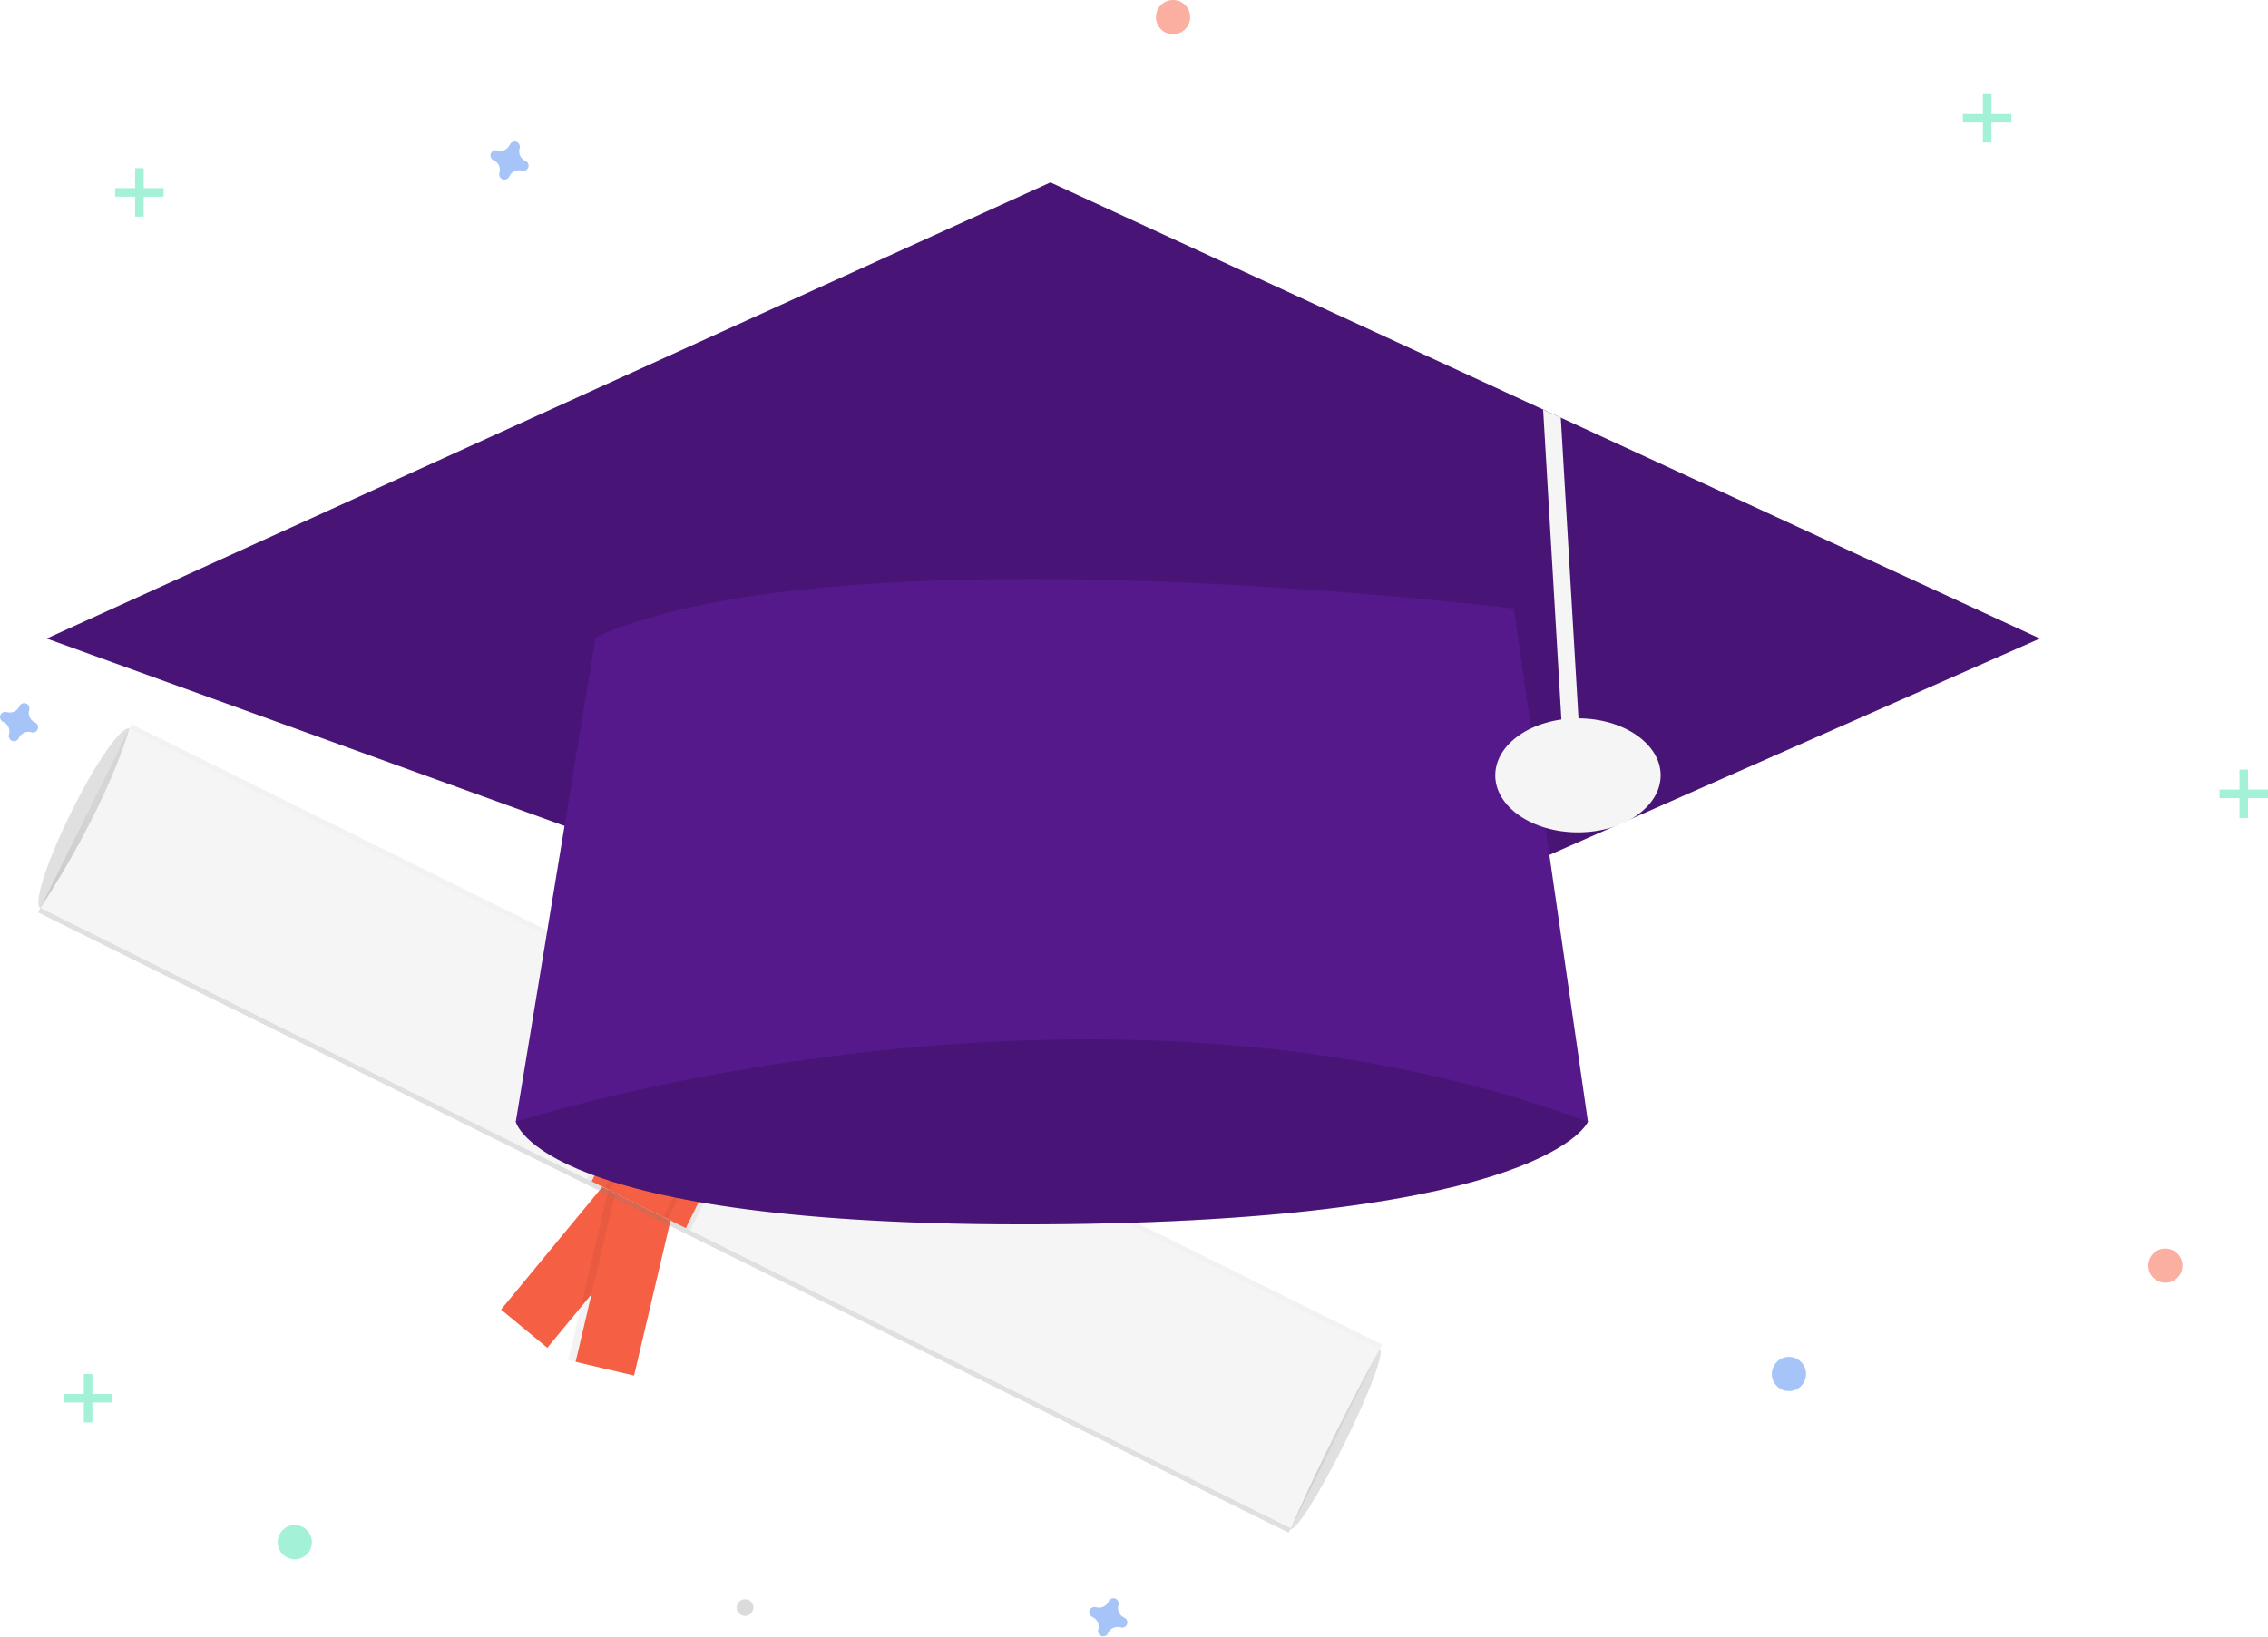
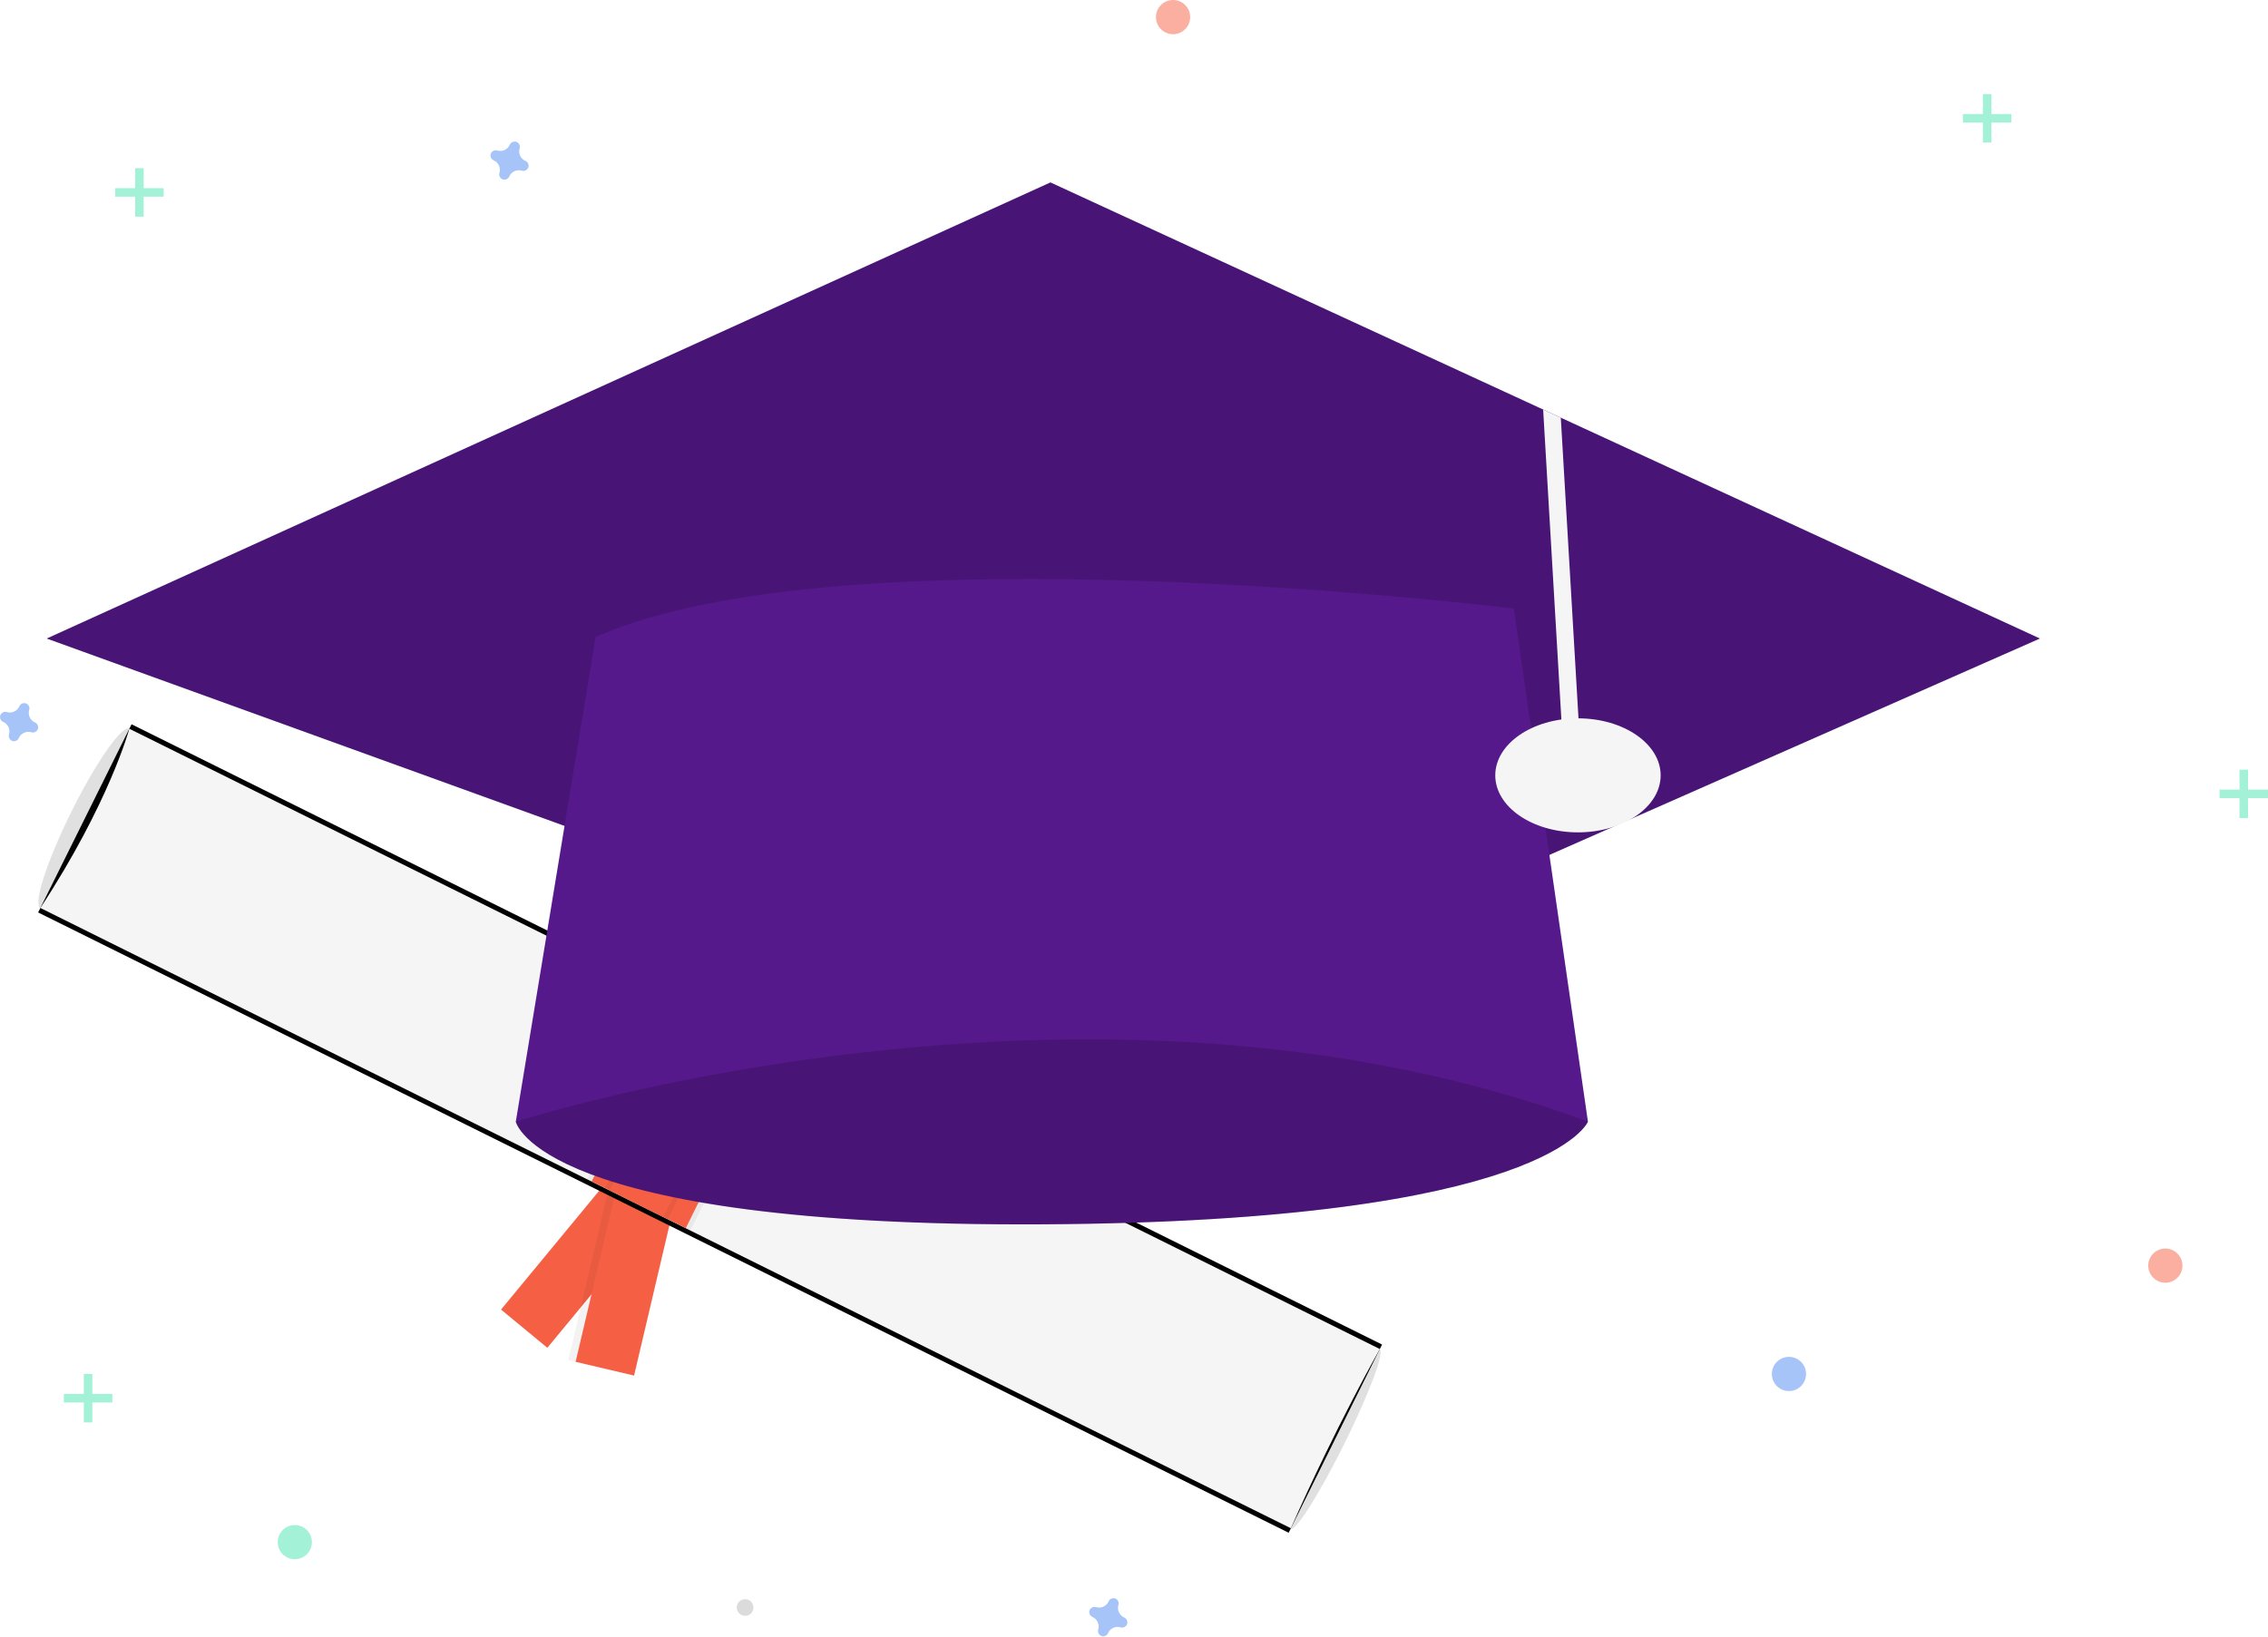
<svg xmlns="http://www.w3.org/2000/svg" id="eb113788-f1f1-4c1f-be62-f1d0ea2e1eb6" data-name="Layer 1" width="795.394" height="574.038" viewBox="0 0 795.394 574.038">
  <defs>
    <linearGradient id="b2a81085-935f-40be-bb27-75940df8c338" x1="-450.79" y1="2803.047" x2="-450.79" y2="2729.348" gradientTransform="translate(3217.533 1009.658) rotate(90)" gradientUnits="userSpaceOnUse">
-       <stop offset="0" stop-color="gray" stop-opacity="0.25" />
-       <stop offset="0.535" stop-color="gray" stop-opacity="0.12" />
-       <stop offset="1" stop-color="gray" stop-opacity="0.1" />
+       <stop offset="0" stopColor="gray" stopOpacity="0.25" />
+       <stop offset="0.535" stopColor="gray" stopOpacity="0.12" />
+       <stop offset="1" stopColor="gray" stopOpacity="0.1" />
    </linearGradient>
  </defs>
  <ellipse cx="232.058" cy="450.069" rx="35.095" ry="5.264" transform="translate(-476.5567 294.9237) rotate(-63.61079)" fill="#e0e0e0" />
  <ellipse cx="670.577" cy="667.856" rx="35.095" ry="3.577" transform="translate(-428.0369 808.7355) rotate(-63.61079)" fill="#e0e0e0" />
  <rect x="397.953" y="566.935" width="21.057" height="70.19" transform="translate(274.5207 -285.2623) rotate(39.54732)" fill="#f55f44" />
  <rect x="409.325" y="573.566" width="23.692" height="70.19" transform="translate(489.5496 1134.581) rotate(-166.7689)" opacity="0.05" />
  <rect x="411.926" y="573.868" width="21.057" height="70.19" transform="translate(492.0121 1135.47) rotate(-166.7689)" fill="#f55f44" />
  <rect x="414.486" y="314.082" width="73.699" height="489.572" transform="translate(-452.2022 551.7936) rotate(-63.61079)" fill="url(#b2a81085-935f-40be-bb27-75940df8c338)" />
  <path d="M655.016,699.105c-8.584-4.118-444.844-220.718-438.556-217.598,24.214-36.957,31.197-62.875,31.197-62.875l438.556,217.598S670.811,663.259,655.016,699.105Z" transform="translate(-202.3028 -162.981)" fill="#f5f5f5" />
  <rect x="421.725" y="519.094" width="40.359" height="70.19" transform="translate(90.06389 -301.6438) rotate(26.38921)" opacity="0.05" />
  <rect x="423.48" y="519.094" width="36.849" height="70.19" transform="translate(90.06389 -301.6438) rotate(26.38921)" fill="#f55f44" />
  <rect x="428.835" y="518.704" width="24.566" height="70.19" transform="translate(89.80867 -301.3351) rotate(26.38921)" opacity="0.05" />
  <rect x="430.59" y="518.704" width="21.057" height="70.19" transform="translate(89.80867 -301.3351) rotate(26.38921)" fill="#f55f44" />
  <circle cx="261.306" cy="563.925" r="2.926" fill="#dbdbdb" />
  <g opacity="0.5">
    <rect x="29.394" y="482" width="3" height="17" fill="#47e6b1" />
    <rect x="231.697" y="644.981" width="3" height="17" transform="translate(684.3753 257.3028) rotate(90)" fill="#47e6b1" />
  </g>
  <g opacity="0.5">
    <rect x="785.394" y="270" width="3" height="17" fill="#47e6b1" />
    <rect x="987.697" y="432.981" width="3" height="17" transform="translate(1228.375 -710.6972) rotate(90)" fill="#47e6b1" />
  </g>
  <g opacity="0.5">
    <rect x="47.394" y="59" width="3" height="17" fill="#47e6b1" />
    <rect x="249.697" y="221.981" width="3" height="17" transform="translate(279.3753 -183.6972) rotate(90)" fill="#47e6b1" />
  </g>
  <g opacity="0.5">
    <rect x="695.394" y="33" width="3" height="17" fill="#47e6b1" />
    <rect x="897.697" y="195.981" width="3" height="17" transform="translate(901.3753 -857.6972) rotate(90)" fill="#47e6b1" />
  </g>
  <path d="M214.593,416.437a3.675,3.675,0,0,1-2.047-4.441,1.766,1.766,0,0,0,.08-.408h0a1.843,1.843,0,0,0-3.31-1.221h0a1.766,1.766,0,0,0-.204.362,3.675,3.675,0,0,1-4.441,2.047,1.766,1.766,0,0,0-.408-.08h0a1.843,1.843,0,0,0-1.221,3.31h0a1.766,1.766,0,0,0,.362.204,3.675,3.675,0,0,1,2.047,4.441,1.766,1.766,0,0,0-.08.408h0a1.843,1.843,0,0,0,3.31,1.221h0a1.766,1.766,0,0,0,.204-.362,3.675,3.675,0,0,1,4.441-2.047,1.767,1.767,0,0,0,.408.08h0a1.843,1.843,0,0,0,1.221-3.31h0A1.767,1.767,0,0,0,214.593,416.437Z" transform="translate(-202.3028 -162.981)" fill="#4d8af0" opacity="0.5" />
  <path d="M386.593,219.437a3.675,3.675,0,0,1-2.047-4.441,1.766,1.766,0,0,0,.08-.408h0a1.843,1.843,0,0,0-3.31-1.221h0a1.766,1.766,0,0,0-.204.362,3.675,3.675,0,0,1-4.441,2.047,1.766,1.766,0,0,0-.408-.08h0a1.843,1.843,0,0,0-1.221,3.31h0a1.766,1.766,0,0,0,.362.204,3.675,3.675,0,0,1,2.047,4.441,1.766,1.766,0,0,0-.08.408h0a1.843,1.843,0,0,0,3.31,1.221h0a1.766,1.766,0,0,0,.204-.362,3.675,3.675,0,0,1,4.441-2.047,1.767,1.767,0,0,0,.408.08h0a1.843,1.843,0,0,0,1.221-3.31h0A1.767,1.767,0,0,0,386.593,219.437Z" transform="translate(-202.3028 -162.981)" fill="#4d8af0" opacity="0.5" />
  <path d="M596.593,730.437a3.675,3.675,0,0,1-2.047-4.441,1.766,1.766,0,0,0,.08-.408h0a1.843,1.843,0,0,0-3.31-1.221h0a1.766,1.766,0,0,0-.204.362,3.675,3.675,0,0,1-4.441,2.047,1.766,1.766,0,0,0-.408-.08h0a1.843,1.843,0,0,0-1.221,3.31h0a1.766,1.766,0,0,0,.362.204,3.675,3.675,0,0,1,2.047,4.441,1.766,1.766,0,0,0-.08.408h0a1.843,1.843,0,0,0,3.31,1.221h0a1.766,1.766,0,0,0,.204-.362,3.675,3.675,0,0,1,4.441-2.047,1.767,1.767,0,0,0,.408.08h0a1.843,1.843,0,0,0,1.221-3.31h0A1.767,1.767,0,0,0,596.593,730.437Z" transform="translate(-202.3028 -162.981)" fill="#4d8af0" opacity="0.5" />
  <circle cx="759.394" cy="444" r="6" fill="#f55f44" opacity="0.5" />
  <circle cx="627.394" cy="482" r="6" fill="#4d8af0" opacity="0.5" />
  <circle cx="103.394" cy="541" r="6" fill="#47e6b1" opacity="0.5" />
  <circle cx="411.394" cy="6" r="6" fill="#f55f44" opacity="0.5" />
  <path d="M407.197,520.481l-24,36s8,37,185,36,191-36,191-36l-33-48-101-69Z" transform="translate(-202.3028 -162.981)" fill="#55198b" />
  <path d="M407.197,520.481l-24,36s8,37,185,36,191-36,191-36l-33-48-101-69Z" transform="translate(-202.3028 -162.981)" opacity="0.15" />
  <polygon points="715.394 224 400.394 363 16.394 224 368.394 64 541.184 143.67 547.374 146.53 715.394 224" fill="#55198b" />
  <polygon points="715.394 224 400.394 363 16.394 224 368.394 64 541.184 143.67 547.374 146.53 715.394 224" opacity="0.15" />
  <polygon points="553.894 257.32 547.894 257.68 541.184 143.67 547.374 146.53 553.894 257.32" fill="#f5f5f5" />
  <path d="M411.197,386.481l-28,170s201-65,376,0l-26-180S498.197,347.481,411.197,386.481Z" transform="translate(-202.3028 -162.981)" fill="#55198b" />
  <ellipse cx="553.394" cy="272" rx="29" ry="20" fill="#f5f5f5" />
</svg>
